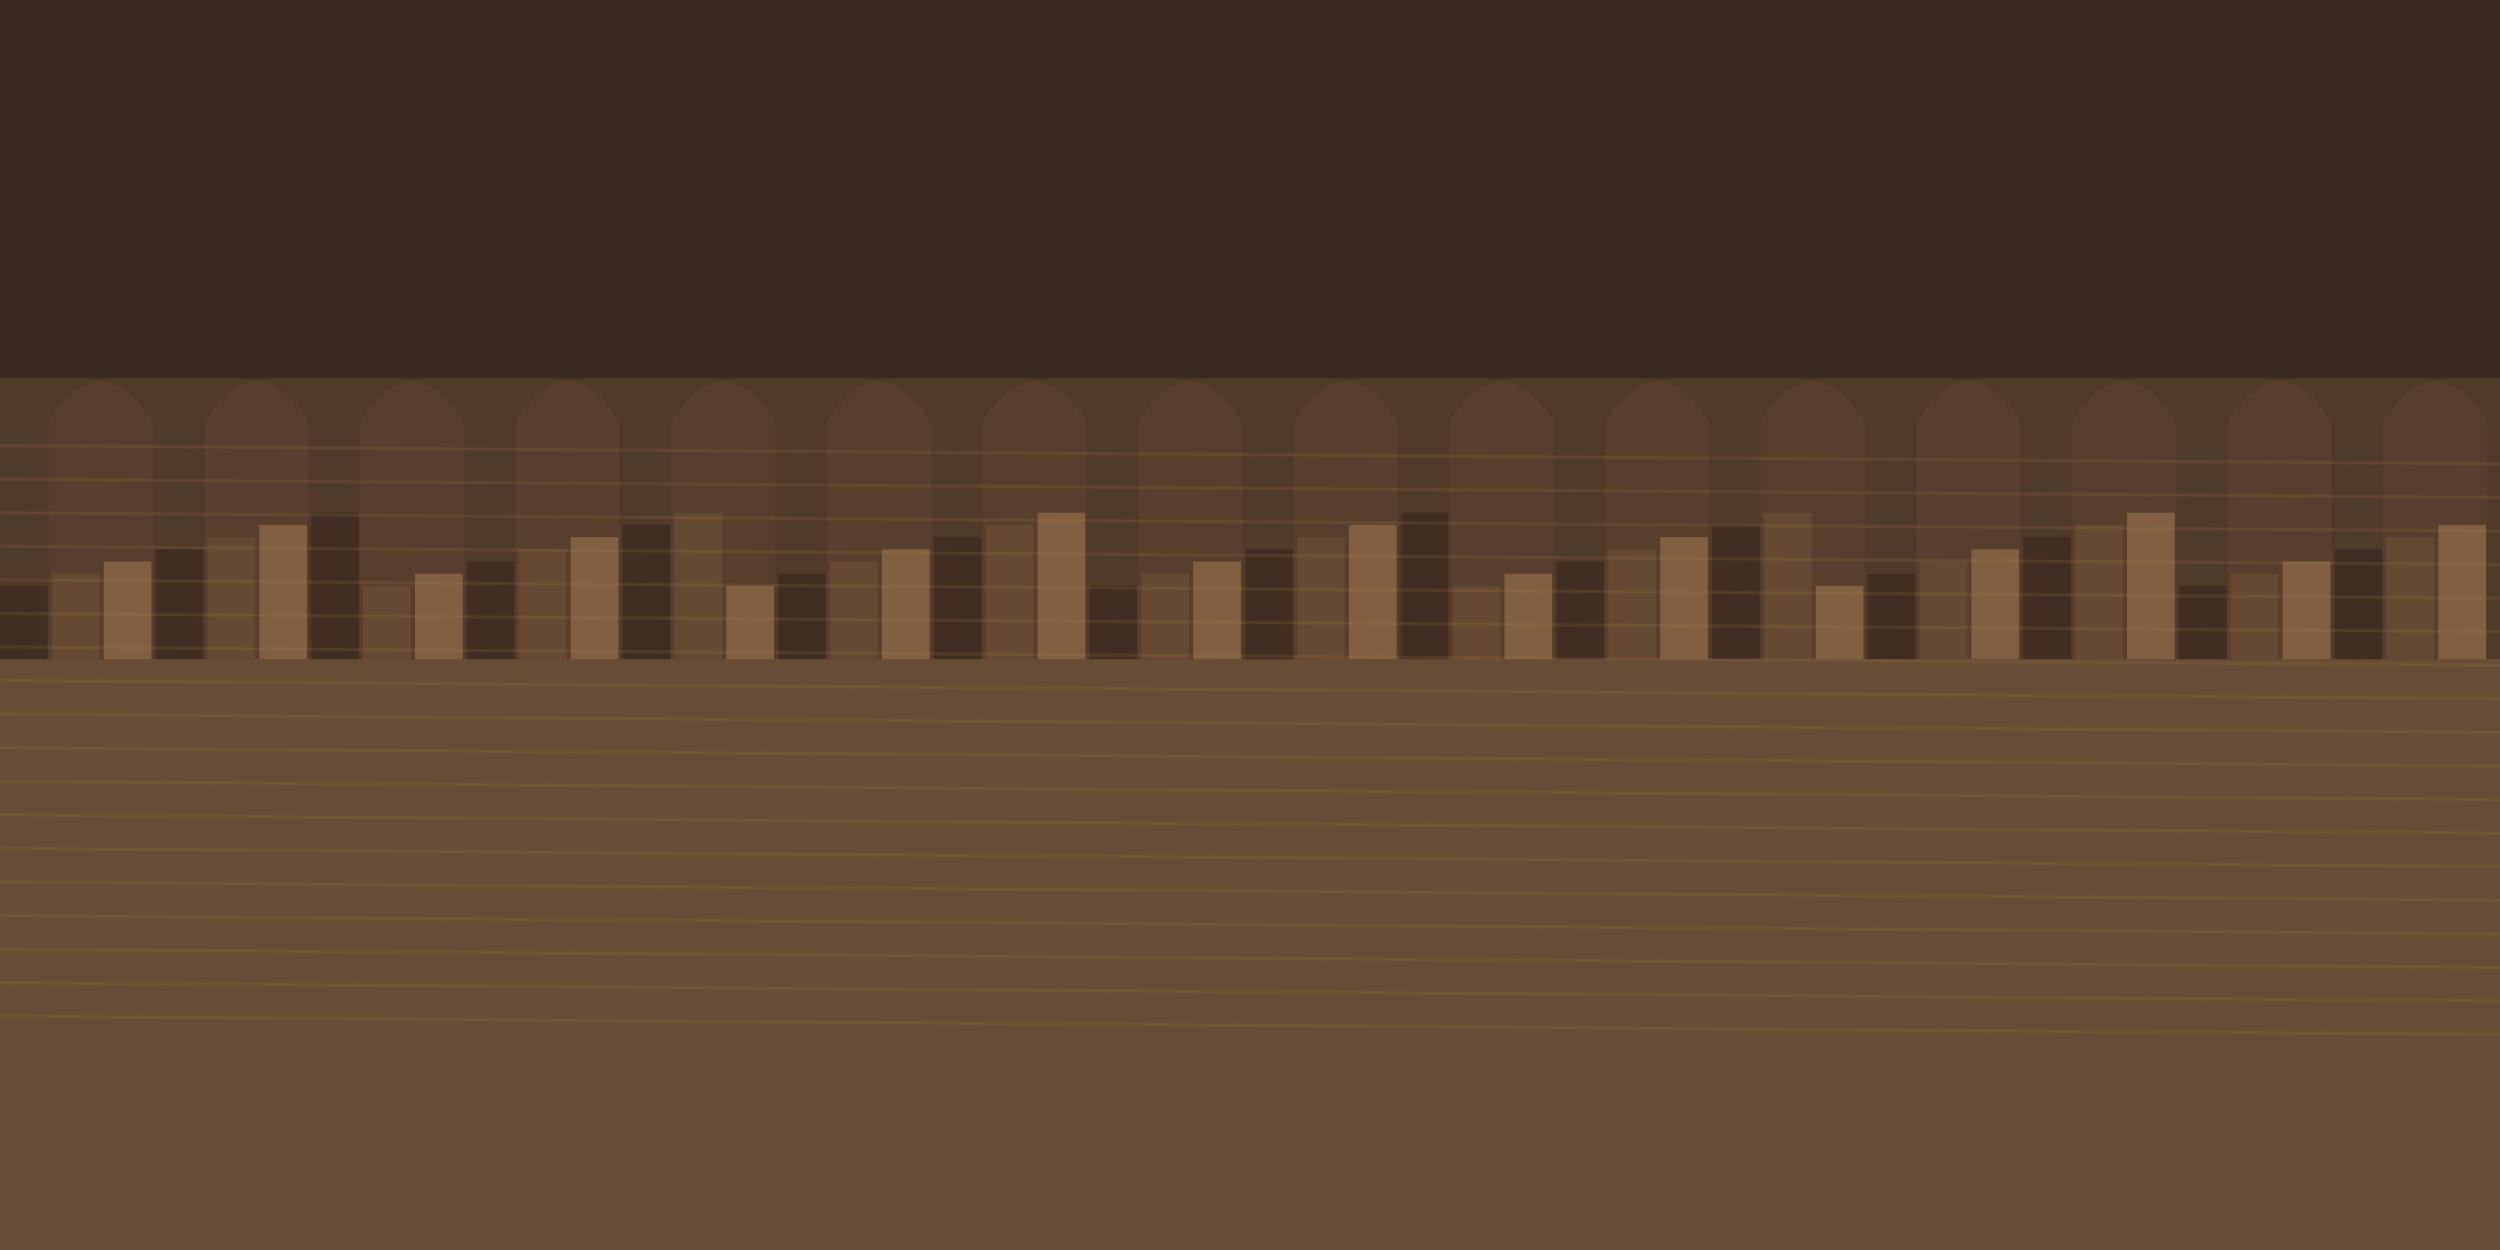
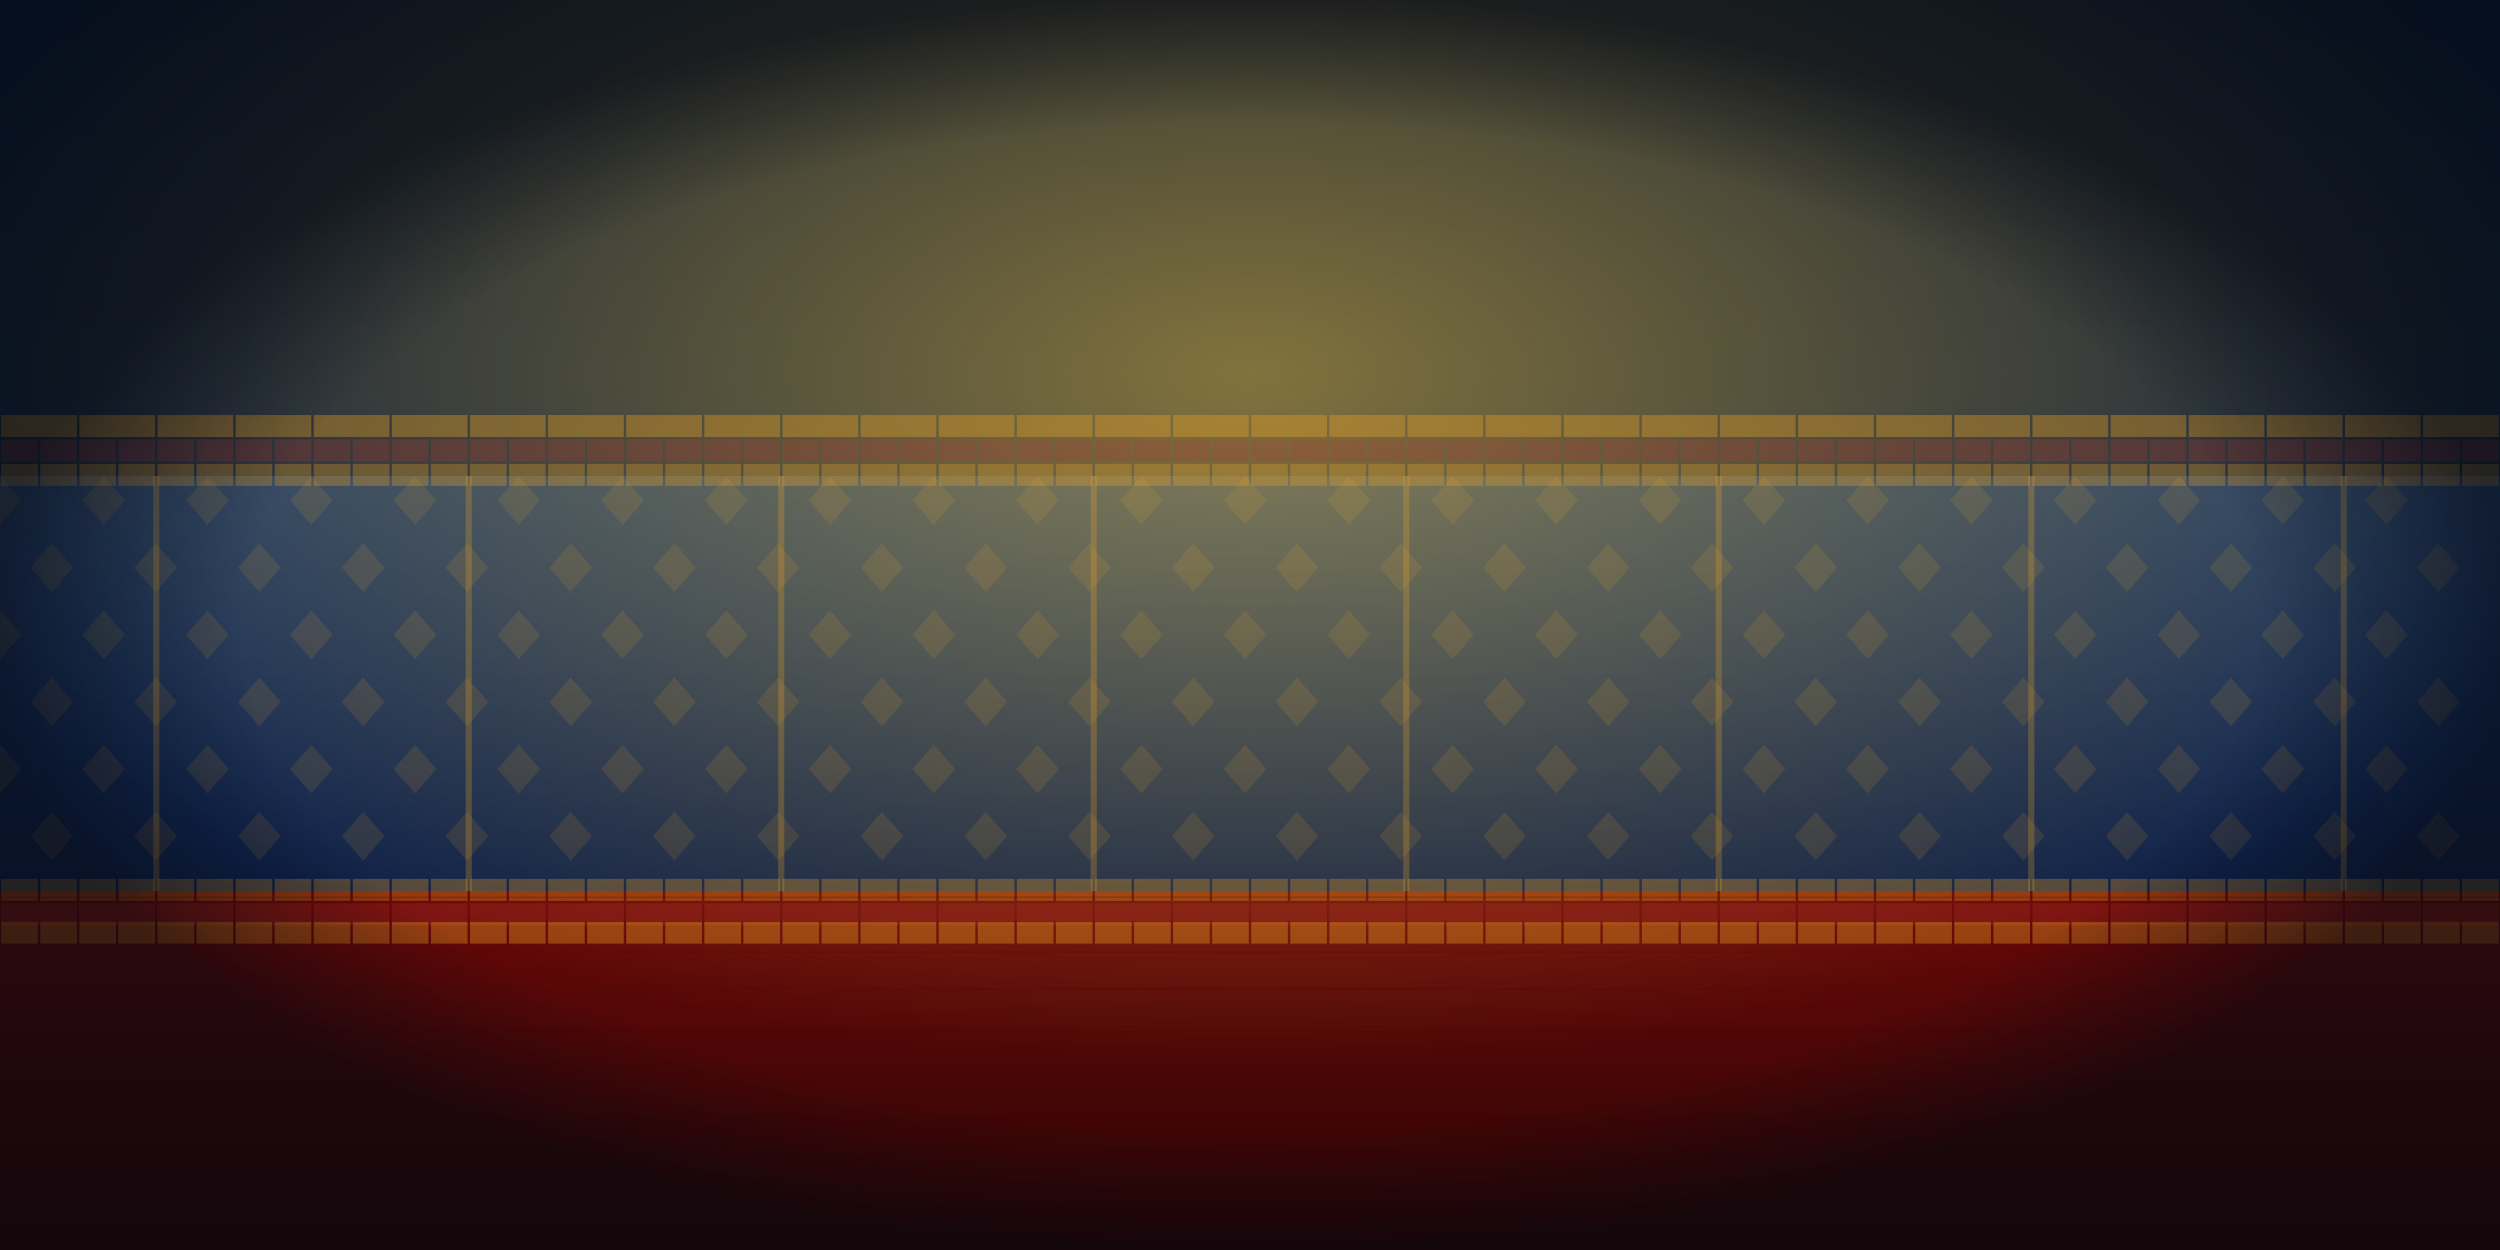
<svg xmlns="http://www.w3.org/2000/svg" viewBox="0 0 4096 2048">
-   <rect width="4096" height="2048" fill="#3b2a1f" />
-   <rect y="620" width="4096" height="1428" fill="#6a4d35" opacity="0.45" />
-   <rect y="1080" width="4096" height="968" fill="#9e7a4f" opacity="0.3" />
-   <rect x="0" y="960" width="78" height="120" fill="#3b2a1f" opacity="0.72" />
-   <rect x="85" y="940" width="78" height="140" fill="#6a4d35" opacity="0.72" />
-   <rect x="170" y="920" width="78" height="160" fill="#9e7a4f" opacity="0.72" />
-   <rect x="255" y="900" width="78" height="180" fill="#3b2a1f" opacity="0.72" />
-   <rect x="340" y="880" width="78" height="200" fill="#6a4d35" opacity="0.72" />
-   <rect x="425" y="860" width="78" height="220" fill="#9e7a4f" opacity="0.72" />
-   <rect x="510" y="840" width="78" height="240" fill="#3b2a1f" opacity="0.72" />
-   <rect x="595" y="960" width="78" height="120" fill="#6a4d35" opacity="0.72" />
-   <rect x="680" y="940" width="78" height="140" fill="#9e7a4f" opacity="0.72" />
-   <rect x="765" y="920" width="78" height="160" fill="#3b2a1f" opacity="0.72" />
-   <rect x="850" y="900" width="78" height="180" fill="#6a4d35" opacity="0.72" />
-   <rect x="935" y="880" width="78" height="200" fill="#9e7a4f" opacity="0.72" />
-   <rect x="1020" y="860" width="78" height="220" fill="#3b2a1f" opacity="0.72" />
-   <rect x="1105" y="840" width="78" height="240" fill="#6a4d35" opacity="0.72" />
-   <rect x="1190" y="960" width="78" height="120" fill="#9e7a4f" opacity="0.72" />
-   <rect x="1275" y="940" width="78" height="140" fill="#3b2a1f" opacity="0.72" />
-   <rect x="1360" y="920" width="78" height="160" fill="#6a4d35" opacity="0.72" />
-   <rect x="1445" y="900" width="78" height="180" fill="#9e7a4f" opacity="0.72" />
-   <rect x="1530" y="880" width="78" height="200" fill="#3b2a1f" opacity="0.72" />
-   <rect x="1615" y="860" width="78" height="220" fill="#6a4d35" opacity="0.72" />
-   <rect x="1700" y="840" width="78" height="240" fill="#9e7a4f" opacity="0.72" />
-   <rect x="1785" y="960" width="78" height="120" fill="#3b2a1f" opacity="0.72" />
-   <rect x="1870" y="940" width="78" height="140" fill="#6a4d35" opacity="0.72" />
-   <rect x="1955" y="920" width="78" height="160" fill="#9e7a4f" opacity="0.72" />
-   <rect x="2040" y="900" width="78" height="180" fill="#3b2a1f" opacity="0.72" />
-   <rect x="2125" y="880" width="78" height="200" fill="#6a4d35" opacity="0.72" />
-   <rect x="2210" y="860" width="78" height="220" fill="#9e7a4f" opacity="0.72" />
-   <rect x="2295" y="840" width="78" height="240" fill="#3b2a1f" opacity="0.72" />
-   <rect x="2380" y="960" width="78" height="120" fill="#6a4d35" opacity="0.72" />
-   <rect x="2465" y="940" width="78" height="140" fill="#9e7a4f" opacity="0.72" />
-   <rect x="2550" y="920" width="78" height="160" fill="#3b2a1f" opacity="0.72" />
-   <rect x="2635" y="900" width="78" height="180" fill="#6a4d35" opacity="0.72" />
-   <rect x="2720" y="880" width="78" height="200" fill="#9e7a4f" opacity="0.72" />
-   <rect x="2805" y="860" width="78" height="220" fill="#3b2a1f" opacity="0.72" />
-   <rect x="2890" y="840" width="78" height="240" fill="#6a4d35" opacity="0.72" />
-   <rect x="2975" y="960" width="78" height="120" fill="#9e7a4f" opacity="0.72" />
-   <rect x="3060" y="940" width="78" height="140" fill="#3b2a1f" opacity="0.72" />
-   <rect x="3145" y="920" width="78" height="160" fill="#6a4d35" opacity="0.72" />
-   <rect x="3230" y="900" width="78" height="180" fill="#9e7a4f" opacity="0.72" />
-   <rect x="3315" y="880" width="78" height="200" fill="#3b2a1f" opacity="0.72" />
-   <rect x="3400" y="860" width="78" height="220" fill="#6a4d35" opacity="0.72" />
-   <rect x="3485" y="840" width="78" height="240" fill="#9e7a4f" opacity="0.72" />
-   <rect x="3570" y="960" width="78" height="120" fill="#3b2a1f" opacity="0.72" />
-   <rect x="3655" y="940" width="78" height="140" fill="#6a4d35" opacity="0.72" />
-   <rect x="3740" y="920" width="78" height="160" fill="#9e7a4f" opacity="0.72" />
-   <rect x="3825" y="900" width="78" height="180" fill="#3b2a1f" opacity="0.72" />
-   <rect x="3910" y="880" width="78" height="200" fill="#6a4d35" opacity="0.72" />
-   <rect x="3995" y="860" width="78" height="220" fill="#9e7a4f" opacity="0.72" />
-   <path d="M80 690 q85 -130 170 0 v390 h-170z" fill="#6a4d35" opacity="0.28" />
-   <path d="M335 690 q85 -130 170 0 v390 h-170z" fill="#6a4d35" opacity="0.28" />
-   <path d="M590 690 q85 -130 170 0 v390 h-170z" fill="#6a4d35" opacity="0.28" />
-   <path d="M845 690 q85 -130 170 0 v390 h-170z" fill="#6a4d35" opacity="0.28" />
-   <path d="M1100 690 q85 -130 170 0 v390 h-170z" fill="#6a4d35" opacity="0.28" />
-   <path d="M1355 690 q85 -130 170 0 v390 h-170z" fill="#6a4d35" opacity="0.28" />
-   <path d="M1610 690 q85 -130 170 0 v390 h-170z" fill="#6a4d35" opacity="0.28" />
-   <path d="M1865 690 q85 -130 170 0 v390 h-170z" fill="#6a4d35" opacity="0.28" />
-   <path d="M2120 690 q85 -130 170 0 v390 h-170z" fill="#6a4d35" opacity="0.28" />
-   <path d="M2375 690 q85 -130 170 0 v390 h-170z" fill="#6a4d35" opacity="0.28" />
-   <path d="M2630 690 q85 -130 170 0 v390 h-170z" fill="#6a4d35" opacity="0.28" />
-   <path d="M2885 690 q85 -130 170 0 v390 h-170z" fill="#6a4d35" opacity="0.28" />
-   <path d="M3140 690 q85 -130 170 0 v390 h-170z" fill="#6a4d35" opacity="0.28" />
-   <path d="M3395 690 q85 -130 170 0 v390 h-170z" fill="#6a4d35" opacity="0.28" />
-   <path d="M3650 690 q85 -130 170 0 v390 h-170z" fill="#6a4d35" opacity="0.28" />
-   <path d="M3905 690 q85 -130 170 0 v390 h-170z" fill="#6a4d35" opacity="0.28" />
-   <g opacity="0.18" stroke="#9e7a4f" stroke-width="5">
-     <line x1="0" y1="730" x2="4096" y2="760" />
-     <line x1="0" y1="785" x2="4096" y2="815" />
-     <line x1="0" y1="840" x2="4096" y2="870" />
-     <line x1="0" y1="895" x2="4096" y2="925" />
-     <line x1="0" y1="950" x2="4096" y2="980" />
-     <line x1="0" y1="1005" x2="4096" y2="1035" />
-     <line x1="0" y1="1060" x2="4096" y2="1090" />
-     <line x1="0" y1="1115" x2="4096" y2="1145" />
-     <line x1="0" y1="1170" x2="4096" y2="1200" />
-     <line x1="0" y1="1225" x2="4096" y2="1255" />
-     <line x1="0" y1="1280" x2="4096" y2="1310" />
-     <line x1="0" y1="1335" x2="4096" y2="1365" />
-     <line x1="0" y1="1390" x2="4096" y2="1420" />
-     <line x1="0" y1="1445" x2="4096" y2="1475" />
-     <line x1="0" y1="1500" x2="4096" y2="1530" />
-     <line x1="0" y1="1555" x2="4096" y2="1585" />
-     <line x1="0" y1="1610" x2="4096" y2="1640" />
-     <line x1="0" y1="1665" x2="4096" y2="1695" />
+   <defs>
+     <linearGradient id="tc" x1="0" y1="0" x2="0" y2="1">
+       <stop offset="0%" stop-color="#0a1830" stop-opacity="1" />
+       <stop offset="60%" stop-color="#0c2044" stop-opacity="1" />
+       <stop offset="100%" stop-color="#163060" stop-opacity="1" />
+     </linearGradient>
+     <linearGradient id="tw" x1="0" y1="0" x2="0" y2="1">
+       <stop offset="0%" stop-color="#1a3868" stop-opacity="1" />
+       <stop offset="100%" stop-color="#0e2048" stop-opacity="1" />
+     </linearGradient>
+     <linearGradient id="tf" x1="0" y1="0" x2="0" y2="1">
+       <stop offset="0%" stop-color="#6a0808" stop-opacity="1" />
+       <stop offset="100%" stop-color="#2a0404" stop-opacity="1" />
+     </linearGradient>
+     <radialGradient id="tg" cx="50%" cy="30%" r="55%">
+       <stop offset="0%" stop-color="#f8c840" stop-opacity="0.5" />
+       <stop offset="100%" stop-color="#f8c840" stop-opacity="0" />
+     </radialGradient>
+     <radialGradient id="tv" cx="50%" cy="50%" r="50%">
+       <stop offset="0%" stop-color="transparent" stop-opacity="0" />
+       <stop offset="80%" stop-color="#040810" stop-opacity="0" />
+       <stop offset="100%" stop-color="#040810" stop-opacity="0.6" />
+     </radialGradient>
+   </defs>
+   <rect width="4096" height="2048" fill="url(#tc)" />
+   <rect y="780" width="4096" height="680" fill="url(#tw)" />
+   <rect y="1460" width="4096" height="588" fill="url(#tf)" />
+   <rect width="4096" height="2048" fill="url(#tg)" />
+   <g opacity="0.35" fill="#f5a623">
+     <rect x="2" y="680" width="124" height="36" />
+     <rect x="130" y="680" width="124" height="36" />
+     <rect x="258" y="680" width="124" height="36" />
+     <rect x="386" y="680" width="124" height="36" />
+     <rect x="514" y="680" width="124" height="36" />
+     <rect x="642" y="680" width="124" height="36" />
+     <rect x="770" y="680" width="124" height="36" />
+     <rect x="898" y="680" width="124" height="36" />
+     <rect x="1026" y="680" width="124" height="36" />
+     <rect x="1154" y="680" width="124" height="36" />
+     <rect x="1282" y="680" width="124" height="36" />
+     <rect x="1410" y="680" width="124" height="36" />
+     <rect x="1538" y="680" width="124" height="36" />
+     <rect x="1666" y="680" width="124" height="36" />
+     <rect x="1794" y="680" width="124" height="36" />
+     <rect x="1922" y="680" width="124" height="36" />
+     <rect x="2050" y="680" width="124" height="36" />
+     <rect x="2178" y="680" width="124" height="36" />
+     <rect x="2306" y="680" width="124" height="36" />
+     <rect x="2434" y="680" width="124" height="36" />
+     <rect x="2562" y="680" width="124" height="36" />
+     <rect x="2690" y="680" width="124" height="36" />
+     <rect x="2818" y="680" width="124" height="36" />
+     <rect x="2946" y="680" width="124" height="36" />
+     <rect x="3074" y="680" width="124" height="36" />
+     <rect x="3202" y="680" width="124" height="36" />
+     <rect x="3330" y="680" width="124" height="36" />
+     <rect x="3458" y="680" width="124" height="36" />
+     <rect x="3586" y="680" width="124" height="36" />
+     <rect x="3714" y="680" width="124" height="36" />
+     <rect x="3842" y="680" width="124" height="36" />
+     <rect x="3970" y="680" width="124" height="36" />
  </g>
+   <g opacity="0.25" fill="#c0392b">
+     <rect x="2" y="720" width="60" height="36" />
+     <rect x="66" y="720" width="60" height="36" />
+     <rect x="130" y="720" width="60" height="36" />
+     <rect x="194" y="720" width="60" height="36" />
+     <rect x="258" y="720" width="60" height="36" />
+     <rect x="322" y="720" width="60" height="36" />
+     <rect x="386" y="720" width="60" height="36" />
+     <rect x="450" y="720" width="60" height="36" />
+     <rect x="514" y="720" width="60" height="36" />
+     <rect x="578" y="720" width="60" height="36" />
+     <rect x="642" y="720" width="60" height="36" />
+     <rect x="706" y="720" width="60" height="36" />
+     <rect x="770" y="720" width="60" height="36" />
+     <rect x="834" y="720" width="60" height="36" />
+     <rect x="898" y="720" width="60" height="36" />
+     <rect x="962" y="720" width="60" height="36" />
+     <rect x="1026" y="720" width="60" height="36" />
+     <rect x="1090" y="720" width="60" height="36" />
+     <rect x="1154" y="720" width="60" height="36" />
+     <rect x="1218" y="720" width="60" height="36" />
+     <rect x="1282" y="720" width="60" height="36" />
+     <rect x="1346" y="720" width="60" height="36" />
+     <rect x="1410" y="720" width="60" height="36" />
+     <rect x="1474" y="720" width="60" height="36" />
+     <rect x="1538" y="720" width="60" height="36" />
+     <rect x="1602" y="720" width="60" height="36" />
+     <rect x="1666" y="720" width="60" height="36" />
+     <rect x="1730" y="720" width="60" height="36" />
+     <rect x="1794" y="720" width="60" height="36" />
+     <rect x="1858" y="720" width="60" height="36" />
+     <rect x="1922" y="720" width="60" height="36" />
+     <rect x="1986" y="720" width="60" height="36" />
+     <rect x="2050" y="720" width="60" height="36" />
+     <rect x="2114" y="720" width="60" height="36" />
+     <rect x="2178" y="720" width="60" height="36" />
+     <rect x="2242" y="720" width="60" height="36" />
+     <rect x="2306" y="720" width="60" height="36" />
+     <rect x="2370" y="720" width="60" height="36" />
+     <rect x="2434" y="720" width="60" height="36" />
+     <rect x="2498" y="720" width="60" height="36" />
+     <rect x="2562" y="720" width="60" height="36" />
+     <rect x="2626" y="720" width="60" height="36" />
+     <rect x="2690" y="720" width="60" height="36" />
+     <rect x="2754" y="720" width="60" height="36" />
+     <rect x="2818" y="720" width="60" height="36" />
+     <rect x="2882" y="720" width="60" height="36" />
+     <rect x="2946" y="720" width="60" height="36" />
+     <rect x="3010" y="720" width="60" height="36" />
+     <rect x="3074" y="720" width="60" height="36" />
+     <rect x="3138" y="720" width="60" height="36" />
+     <rect x="3202" y="720" width="60" height="36" />
+     <rect x="3266" y="720" width="60" height="36" />
+     <rect x="3330" y="720" width="60" height="36" />
+     <rect x="3394" y="720" width="60" height="36" />
+     <rect x="3458" y="720" width="60" height="36" />
+     <rect x="3522" y="720" width="60" height="36" />
+     <rect x="3586" y="720" width="60" height="36" />
+     <rect x="3650" y="720" width="60" height="36" />
+     <rect x="3714" y="720" width="60" height="36" />
+     <rect x="3778" y="720" width="60" height="36" />
+     <rect x="3842" y="720" width="60" height="36" />
+     <rect x="3906" y="720" width="60" height="36" />
+     <rect x="3970" y="720" width="60" height="36" />
+     <rect x="4034" y="720" width="60" height="36" />
+   </g>
+   <g opacity="0.3" fill="#f5a623">
+     <rect x="2" y="760" width="60" height="36" />
+     <rect x="66" y="760" width="60" height="36" />
+     <rect x="130" y="760" width="60" height="36" />
+     <rect x="194" y="760" width="60" height="36" />
+     <rect x="258" y="760" width="60" height="36" />
+     <rect x="322" y="760" width="60" height="36" />
+     <rect x="386" y="760" width="60" height="36" />
+     <rect x="450" y="760" width="60" height="36" />
+     <rect x="514" y="760" width="60" height="36" />
+     <rect x="578" y="760" width="60" height="36" />
+     <rect x="642" y="760" width="60" height="36" />
+     <rect x="706" y="760" width="60" height="36" />
+     <rect x="770" y="760" width="60" height="36" />
+     <rect x="834" y="760" width="60" height="36" />
+     <rect x="898" y="760" width="60" height="36" />
+     <rect x="962" y="760" width="60" height="36" />
+     <rect x="1026" y="760" width="60" height="36" />
+     <rect x="1090" y="760" width="60" height="36" />
+     <rect x="1154" y="760" width="60" height="36" />
+     <rect x="1218" y="760" width="60" height="36" />
+     <rect x="1282" y="760" width="60" height="36" />
+     <rect x="1346" y="760" width="60" height="36" />
+     <rect x="1410" y="760" width="60" height="36" />
+     <rect x="1474" y="760" width="60" height="36" />
+     <rect x="1538" y="760" width="60" height="36" />
+     <rect x="1602" y="760" width="60" height="36" />
+     <rect x="1666" y="760" width="60" height="36" />
+     <rect x="1730" y="760" width="60" height="36" />
+     <rect x="1794" y="760" width="60" height="36" />
+     <rect x="1858" y="760" width="60" height="36" />
+     <rect x="1922" y="760" width="60" height="36" />
+     <rect x="1986" y="760" width="60" height="36" />
+     <rect x="2050" y="760" width="60" height="36" />
+     <rect x="2114" y="760" width="60" height="36" />
+     <rect x="2178" y="760" width="60" height="36" />
+     <rect x="2242" y="760" width="60" height="36" />
+     <rect x="2306" y="760" width="60" height="36" />
+     <rect x="2370" y="760" width="60" height="36" />
+     <rect x="2434" y="760" width="60" height="36" />
+     <rect x="2498" y="760" width="60" height="36" />
+     <rect x="2562" y="760" width="60" height="36" />
+     <rect x="2626" y="760" width="60" height="36" />
+     <rect x="2690" y="760" width="60" height="36" />
+     <rect x="2754" y="760" width="60" height="36" />
+     <rect x="2818" y="760" width="60" height="36" />
+     <rect x="2882" y="760" width="60" height="36" />
+     <rect x="2946" y="760" width="60" height="36" />
+     <rect x="3010" y="760" width="60" height="36" />
+     <rect x="3074" y="760" width="60" height="36" />
+     <rect x="3138" y="760" width="60" height="36" />
+     <rect x="3202" y="760" width="60" height="36" />
+     <rect x="3266" y="760" width="60" height="36" />
+     <rect x="3330" y="760" width="60" height="36" />
+     <rect x="3394" y="760" width="60" height="36" />
+     <rect x="3458" y="760" width="60" height="36" />
+     <rect x="3522" y="760" width="60" height="36" />
+     <rect x="3586" y="760" width="60" height="36" />
+     <rect x="3650" y="760" width="60" height="36" />
+     <rect x="3714" y="760" width="60" height="36" />
+     <rect x="3778" y="760" width="60" height="36" />
+     <rect x="3842" y="760" width="60" height="36" />
+     <rect x="3906" y="760" width="60" height="36" />
+     <rect x="3970" y="760" width="60" height="36" />
+     <rect x="4034" y="760" width="60" height="36" />
+   </g>
+   <g opacity="0.3" fill="#f5a623">
+     <rect x="2" y="1440" width="60" height="36" />
+     <rect x="66" y="1440" width="60" height="36" />
+     <rect x="130" y="1440" width="60" height="36" />
+     <rect x="194" y="1440" width="60" height="36" />
+     <rect x="258" y="1440" width="60" height="36" />
+     <rect x="322" y="1440" width="60" height="36" />
+     <rect x="386" y="1440" width="60" height="36" />
+     <rect x="450" y="1440" width="60" height="36" />
+     <rect x="514" y="1440" width="60" height="36" />
+     <rect x="578" y="1440" width="60" height="36" />
+     <rect x="642" y="1440" width="60" height="36" />
+     <rect x="706" y="1440" width="60" height="36" />
+     <rect x="770" y="1440" width="60" height="36" />
+     <rect x="834" y="1440" width="60" height="36" />
+     <rect x="898" y="1440" width="60" height="36" />
+     <rect x="962" y="1440" width="60" height="36" />
+     <rect x="1026" y="1440" width="60" height="36" />
+     <rect x="1090" y="1440" width="60" height="36" />
+     <rect x="1154" y="1440" width="60" height="36" />
+     <rect x="1218" y="1440" width="60" height="36" />
+     <rect x="1282" y="1440" width="60" height="36" />
+     <rect x="1346" y="1440" width="60" height="36" />
+     <rect x="1410" y="1440" width="60" height="36" />
+     <rect x="1474" y="1440" width="60" height="36" />
+     <rect x="1538" y="1440" width="60" height="36" />
+     <rect x="1602" y="1440" width="60" height="36" />
+     <rect x="1666" y="1440" width="60" height="36" />
+     <rect x="1730" y="1440" width="60" height="36" />
+     <rect x="1794" y="1440" width="60" height="36" />
+     <rect x="1858" y="1440" width="60" height="36" />
+     <rect x="1922" y="1440" width="60" height="36" />
+     <rect x="1986" y="1440" width="60" height="36" />
+     <rect x="2050" y="1440" width="60" height="36" />
+     <rect x="2114" y="1440" width="60" height="36" />
+     <rect x="2178" y="1440" width="60" height="36" />
+     <rect x="2242" y="1440" width="60" height="36" />
+     <rect x="2306" y="1440" width="60" height="36" />
+     <rect x="2370" y="1440" width="60" height="36" />
+     <rect x="2434" y="1440" width="60" height="36" />
+     <rect x="2498" y="1440" width="60" height="36" />
+     <rect x="2562" y="1440" width="60" height="36" />
+     <rect x="2626" y="1440" width="60" height="36" />
+     <rect x="2690" y="1440" width="60" height="36" />
+     <rect x="2754" y="1440" width="60" height="36" />
+     <rect x="2818" y="1440" width="60" height="36" />
+     <rect x="2882" y="1440" width="60" height="36" />
+     <rect x="2946" y="1440" width="60" height="36" />
+     <rect x="3010" y="1440" width="60" height="36" />
+     <rect x="3074" y="1440" width="60" height="36" />
+     <rect x="3138" y="1440" width="60" height="36" />
+     <rect x="3202" y="1440" width="60" height="36" />
+     <rect x="3266" y="1440" width="60" height="36" />
+     <rect x="3330" y="1440" width="60" height="36" />
+     <rect x="3394" y="1440" width="60" height="36" />
+     <rect x="3458" y="1440" width="60" height="36" />
+     <rect x="3522" y="1440" width="60" height="36" />
+     <rect x="3586" y="1440" width="60" height="36" />
+     <rect x="3650" y="1440" width="60" height="36" />
+     <rect x="3714" y="1440" width="60" height="36" />
+     <rect x="3778" y="1440" width="60" height="36" />
+     <rect x="3842" y="1440" width="60" height="36" />
+     <rect x="3906" y="1440" width="60" height="36" />
+     <rect x="3970" y="1440" width="60" height="36" />
+     <rect x="4034" y="1440" width="60" height="36" />
+   </g>
+   <g opacity="0.25" fill="#c0392b">
+     <rect x="2" y="1480" width="124" height="36" />
+     <rect x="130" y="1480" width="124" height="36" />
+     <rect x="258" y="1480" width="124" height="36" />
+     <rect x="386" y="1480" width="124" height="36" />
+     <rect x="514" y="1480" width="124" height="36" />
+     <rect x="642" y="1480" width="124" height="36" />
+     <rect x="770" y="1480" width="124" height="36" />
+     <rect x="898" y="1480" width="124" height="36" />
+     <rect x="1026" y="1480" width="124" height="36" />
+     <rect x="1154" y="1480" width="124" height="36" />
+     <rect x="1282" y="1480" width="124" height="36" />
+     <rect x="1410" y="1480" width="124" height="36" />
+     <rect x="1538" y="1480" width="124" height="36" />
+     <rect x="1666" y="1480" width="124" height="36" />
+     <rect x="1794" y="1480" width="124" height="36" />
+     <rect x="1922" y="1480" width="124" height="36" />
+     <rect x="2050" y="1480" width="124" height="36" />
+     <rect x="2178" y="1480" width="124" height="36" />
+     <rect x="2306" y="1480" width="124" height="36" />
+     <rect x="2434" y="1480" width="124" height="36" />
+     <rect x="2562" y="1480" width="124" height="36" />
+     <rect x="2690" y="1480" width="124" height="36" />
+     <rect x="2818" y="1480" width="124" height="36" />
+     <rect x="2946" y="1480" width="124" height="36" />
+     <rect x="3074" y="1480" width="124" height="36" />
+     <rect x="3202" y="1480" width="124" height="36" />
+     <rect x="3330" y="1480" width="124" height="36" />
+     <rect x="3458" y="1480" width="124" height="36" />
+     <rect x="3586" y="1480" width="124" height="36" />
+     <rect x="3714" y="1480" width="124" height="36" />
+     <rect x="3842" y="1480" width="124" height="36" />
+     <rect x="3970" y="1480" width="124" height="36" />
+   </g>
+   <g opacity="0.35" fill="#f5a623">
+     <rect x="2" y="1510" width="60" height="36" />
+     <rect x="66" y="1510" width="60" height="36" />
+     <rect x="130" y="1510" width="60" height="36" />
+     <rect x="194" y="1510" width="60" height="36" />
+     <rect x="258" y="1510" width="60" height="36" />
+     <rect x="322" y="1510" width="60" height="36" />
+     <rect x="386" y="1510" width="60" height="36" />
+     <rect x="450" y="1510" width="60" height="36" />
+     <rect x="514" y="1510" width="60" height="36" />
+     <rect x="578" y="1510" width="60" height="36" />
+     <rect x="642" y="1510" width="60" height="36" />
+     <rect x="706" y="1510" width="60" height="36" />
+     <rect x="770" y="1510" width="60" height="36" />
+     <rect x="834" y="1510" width="60" height="36" />
+     <rect x="898" y="1510" width="60" height="36" />
+     <rect x="962" y="1510" width="60" height="36" />
+     <rect x="1026" y="1510" width="60" height="36" />
+     <rect x="1090" y="1510" width="60" height="36" />
+     <rect x="1154" y="1510" width="60" height="36" />
+     <rect x="1218" y="1510" width="60" height="36" />
+     <rect x="1282" y="1510" width="60" height="36" />
+     <rect x="1346" y="1510" width="60" height="36" />
+     <rect x="1410" y="1510" width="60" height="36" />
+     <rect x="1474" y="1510" width="60" height="36" />
+     <rect x="1538" y="1510" width="60" height="36" />
+     <rect x="1602" y="1510" width="60" height="36" />
+     <rect x="1666" y="1510" width="60" height="36" />
+     <rect x="1730" y="1510" width="60" height="36" />
+     <rect x="1794" y="1510" width="60" height="36" />
+     <rect x="1858" y="1510" width="60" height="36" />
+     <rect x="1922" y="1510" width="60" height="36" />
+     <rect x="1986" y="1510" width="60" height="36" />
+     <rect x="2050" y="1510" width="60" height="36" />
+     <rect x="2114" y="1510" width="60" height="36" />
+     <rect x="2178" y="1510" width="60" height="36" />
+     <rect x="2242" y="1510" width="60" height="36" />
+     <rect x="2306" y="1510" width="60" height="36" />
+     <rect x="2370" y="1510" width="60" height="36" />
+     <rect x="2434" y="1510" width="60" height="36" />
+     <rect x="2498" y="1510" width="60" height="36" />
+     <rect x="2562" y="1510" width="60" height="36" />
+     <rect x="2626" y="1510" width="60" height="36" />
+     <rect x="2690" y="1510" width="60" height="36" />
+     <rect x="2754" y="1510" width="60" height="36" />
+     <rect x="2818" y="1510" width="60" height="36" />
+     <rect x="2882" y="1510" width="60" height="36" />
+     <rect x="2946" y="1510" width="60" height="36" />
+     <rect x="3010" y="1510" width="60" height="36" />
+     <rect x="3074" y="1510" width="60" height="36" />
+     <rect x="3138" y="1510" width="60" height="36" />
+     <rect x="3202" y="1510" width="60" height="36" />
+     <rect x="3266" y="1510" width="60" height="36" />
+     <rect x="3330" y="1510" width="60" height="36" />
+     <rect x="3394" y="1510" width="60" height="36" />
+     <rect x="3458" y="1510" width="60" height="36" />
+     <rect x="3522" y="1510" width="60" height="36" />
+     <rect x="3586" y="1510" width="60" height="36" />
+     <rect x="3650" y="1510" width="60" height="36" />
+     <rect x="3714" y="1510" width="60" height="36" />
+     <rect x="3778" y="1510" width="60" height="36" />
+     <rect x="3842" y="1510" width="60" height="36" />
+     <rect x="3906" y="1510" width="60" height="36" />
+     <rect x="3970" y="1510" width="60" height="36" />
+     <rect x="4034" y="1510" width="60" height="36" />
+   </g>
+   <polygon points="0,780 35,820 0,860 -35,820" fill="#f5a623" opacity="0.12" />
+   <polygon points="170,780 205,820 170,860 135,820" fill="#f5a623" opacity="0.12" />
+   <polygon points="340,780 375,820 340,860 305,820" fill="#f5a623" opacity="0.12" />
+   <polygon points="510,780 545,820 510,860 475,820" fill="#f5a623" opacity="0.12" />
+   <polygon points="680,780 715,820 680,860 645,820" fill="#f5a623" opacity="0.12" />
+   <polygon points="850,780 885,820 850,860 815,820" fill="#f5a623" opacity="0.12" />
+   <polygon points="1020,780 1055,820 1020,860 985,820" fill="#f5a623" opacity="0.12" />
+   <polygon points="1190,780 1225,820 1190,860 1155,820" fill="#f5a623" opacity="0.12" />
+   <polygon points="1360,780 1395,820 1360,860 1325,820" fill="#f5a623" opacity="0.12" />
+   <polygon points="1530,780 1565,820 1530,860 1495,820" fill="#f5a623" opacity="0.12" />
+   <polygon points="1700,780 1735,820 1700,860 1665,820" fill="#f5a623" opacity="0.12" />
+   <polygon points="1870,780 1905,820 1870,860 1835,820" fill="#f5a623" opacity="0.12" />
+   <polygon points="2040,780 2075,820 2040,860 2005,820" fill="#f5a623" opacity="0.12" />
+   <polygon points="2210,780 2245,820 2210,860 2175,820" fill="#f5a623" opacity="0.12" />
+   <polygon points="2380,780 2415,820 2380,860 2345,820" fill="#f5a623" opacity="0.12" />
+   <polygon points="2550,780 2585,820 2550,860 2515,820" fill="#f5a623" opacity="0.12" />
+   <polygon points="2720,780 2755,820 2720,860 2685,820" fill="#f5a623" opacity="0.12" />
+   <polygon points="2890,780 2925,820 2890,860 2855,820" fill="#f5a623" opacity="0.12" />
+   <polygon points="3060,780 3095,820 3060,860 3025,820" fill="#f5a623" opacity="0.12" />
+   <polygon points="3230,780 3265,820 3230,860 3195,820" fill="#f5a623" opacity="0.12" />
+   <polygon points="3400,780 3435,820 3400,860 3365,820" fill="#f5a623" opacity="0.12" />
+   <polygon points="3570,780 3605,820 3570,860 3535,820" fill="#f5a623" opacity="0.12" />
+   <polygon points="3740,780 3775,820 3740,860 3705,820" fill="#f5a623" opacity="0.12" />
+   <polygon points="3910,780 3945,820 3910,860 3875,820" fill="#f5a623" opacity="0.12" />
+   <polygon points="85,890 120,930 85,970 50,930" fill="#f5a623" opacity="0.12" />
+   <polygon points="255,890 290,930 255,970 220,930" fill="#f5a623" opacity="0.12" />
+   <polygon points="425,890 460,930 425,970 390,930" fill="#f5a623" opacity="0.12" />
+   <polygon points="595,890 630,930 595,970 560,930" fill="#f5a623" opacity="0.12" />
+   <polygon points="765,890 800,930 765,970 730,930" fill="#f5a623" opacity="0.12" />
+   <polygon points="935,890 970,930 935,970 900,930" fill="#f5a623" opacity="0.12" />
+   <polygon points="1105,890 1140,930 1105,970 1070,930" fill="#f5a623" opacity="0.12" />
+   <polygon points="1275,890 1310,930 1275,970 1240,930" fill="#f5a623" opacity="0.12" />
+   <polygon points="1445,890 1480,930 1445,970 1410,930" fill="#f5a623" opacity="0.12" />
+   <polygon points="1615,890 1650,930 1615,970 1580,930" fill="#f5a623" opacity="0.12" />
+   <polygon points="1785,890 1820,930 1785,970 1750,930" fill="#f5a623" opacity="0.12" />
+   <polygon points="1955,890 1990,930 1955,970 1920,930" fill="#f5a623" opacity="0.12" />
+   <polygon points="2125,890 2160,930 2125,970 2090,930" fill="#f5a623" opacity="0.12" />
+   <polygon points="2295,890 2330,930 2295,970 2260,930" fill="#f5a623" opacity="0.12" />
+   <polygon points="2465,890 2500,930 2465,970 2430,930" fill="#f5a623" opacity="0.12" />
+   <polygon points="2635,890 2670,930 2635,970 2600,930" fill="#f5a623" opacity="0.12" />
+   <polygon points="2805,890 2840,930 2805,970 2770,930" fill="#f5a623" opacity="0.12" />
+   <polygon points="2975,890 3010,930 2975,970 2940,930" fill="#f5a623" opacity="0.12" />
+   <polygon points="3145,890 3180,930 3145,970 3110,930" fill="#f5a623" opacity="0.12" />
+   <polygon points="3315,890 3350,930 3315,970 3280,930" fill="#f5a623" opacity="0.12" />
+   <polygon points="3485,890 3520,930 3485,970 3450,930" fill="#f5a623" opacity="0.12" />
+   <polygon points="3655,890 3690,930 3655,970 3620,930" fill="#f5a623" opacity="0.12" />
+   <polygon points="3825,890 3860,930 3825,970 3790,930" fill="#f5a623" opacity="0.12" />
+   <polygon points="3995,890 4030,930 3995,970 3960,930" fill="#f5a623" opacity="0.12" />
+   <polygon points="0,1000 35,1040 0,1080 -35,1040" fill="#f5a623" opacity="0.12" />
+   <polygon points="170,1000 205,1040 170,1080 135,1040" fill="#f5a623" opacity="0.12" />
+   <polygon points="340,1000 375,1040 340,1080 305,1040" fill="#f5a623" opacity="0.12" />
+   <polygon points="510,1000 545,1040 510,1080 475,1040" fill="#f5a623" opacity="0.12" />
+   <polygon points="680,1000 715,1040 680,1080 645,1040" fill="#f5a623" opacity="0.12" />
+   <polygon points="850,1000 885,1040 850,1080 815,1040" fill="#f5a623" opacity="0.12" />
+   <polygon points="1020,1000 1055,1040 1020,1080 985,1040" fill="#f5a623" opacity="0.12" />
+   <polygon points="1190,1000 1225,1040 1190,1080 1155,1040" fill="#f5a623" opacity="0.12" />
+   <polygon points="1360,1000 1395,1040 1360,1080 1325,1040" fill="#f5a623" opacity="0.12" />
+   <polygon points="1530,1000 1565,1040 1530,1080 1495,1040" fill="#f5a623" opacity="0.12" />
+   <polygon points="1700,1000 1735,1040 1700,1080 1665,1040" fill="#f5a623" opacity="0.12" />
+   <polygon points="1870,1000 1905,1040 1870,1080 1835,1040" fill="#f5a623" opacity="0.12" />
+   <polygon points="2040,1000 2075,1040 2040,1080 2005,1040" fill="#f5a623" opacity="0.12" />
+   <polygon points="2210,1000 2245,1040 2210,1080 2175,1040" fill="#f5a623" opacity="0.12" />
+   <polygon points="2380,1000 2415,1040 2380,1080 2345,1040" fill="#f5a623" opacity="0.12" />
+   <polygon points="2550,1000 2585,1040 2550,1080 2515,1040" fill="#f5a623" opacity="0.12" />
+   <polygon points="2720,1000 2755,1040 2720,1080 2685,1040" fill="#f5a623" opacity="0.12" />
+   <polygon points="2890,1000 2925,1040 2890,1080 2855,1040" fill="#f5a623" opacity="0.12" />
+   <polygon points="3060,1000 3095,1040 3060,1080 3025,1040" fill="#f5a623" opacity="0.12" />
+   <polygon points="3230,1000 3265,1040 3230,1080 3195,1040" fill="#f5a623" opacity="0.12" />
+   <polygon points="3400,1000 3435,1040 3400,1080 3365,1040" fill="#f5a623" opacity="0.12" />
+   <polygon points="3570,1000 3605,1040 3570,1080 3535,1040" fill="#f5a623" opacity="0.12" />
+   <polygon points="3740,1000 3775,1040 3740,1080 3705,1040" fill="#f5a623" opacity="0.12" />
+   <polygon points="3910,1000 3945,1040 3910,1080 3875,1040" fill="#f5a623" opacity="0.12" />
+   <polygon points="85,1110 120,1150 85,1190 50,1150" fill="#f5a623" opacity="0.12" />
+   <polygon points="255,1110 290,1150 255,1190 220,1150" fill="#f5a623" opacity="0.12" />
+   <polygon points="425,1110 460,1150 425,1190 390,1150" fill="#f5a623" opacity="0.12" />
+   <polygon points="595,1110 630,1150 595,1190 560,1150" fill="#f5a623" opacity="0.12" />
+   <polygon points="765,1110 800,1150 765,1190 730,1150" fill="#f5a623" opacity="0.12" />
+   <polygon points="935,1110 970,1150 935,1190 900,1150" fill="#f5a623" opacity="0.12" />
+   <polygon points="1105,1110 1140,1150 1105,1190 1070,1150" fill="#f5a623" opacity="0.12" />
+   <polygon points="1275,1110 1310,1150 1275,1190 1240,1150" fill="#f5a623" opacity="0.12" />
+   <polygon points="1445,1110 1480,1150 1445,1190 1410,1150" fill="#f5a623" opacity="0.12" />
+   <polygon points="1615,1110 1650,1150 1615,1190 1580,1150" fill="#f5a623" opacity="0.12" />
+   <polygon points="1785,1110 1820,1150 1785,1190 1750,1150" fill="#f5a623" opacity="0.12" />
+   <polygon points="1955,1110 1990,1150 1955,1190 1920,1150" fill="#f5a623" opacity="0.12" />
+   <polygon points="2125,1110 2160,1150 2125,1190 2090,1150" fill="#f5a623" opacity="0.12" />
+   <polygon points="2295,1110 2330,1150 2295,1190 2260,1150" fill="#f5a623" opacity="0.12" />
+   <polygon points="2465,1110 2500,1150 2465,1190 2430,1150" fill="#f5a623" opacity="0.12" />
+   <polygon points="2635,1110 2670,1150 2635,1190 2600,1150" fill="#f5a623" opacity="0.12" />
+   <polygon points="2805,1110 2840,1150 2805,1190 2770,1150" fill="#f5a623" opacity="0.12" />
+   <polygon points="2975,1110 3010,1150 2975,1190 2940,1150" fill="#f5a623" opacity="0.12" />
+   <polygon points="3145,1110 3180,1150 3145,1190 3110,1150" fill="#f5a623" opacity="0.12" />
+   <polygon points="3315,1110 3350,1150 3315,1190 3280,1150" fill="#f5a623" opacity="0.12" />
+   <polygon points="3485,1110 3520,1150 3485,1190 3450,1150" fill="#f5a623" opacity="0.12" />
+   <polygon points="3655,1110 3690,1150 3655,1190 3620,1150" fill="#f5a623" opacity="0.12" />
+   <polygon points="3825,1110 3860,1150 3825,1190 3790,1150" fill="#f5a623" opacity="0.12" />
+   <polygon points="3995,1110 4030,1150 3995,1190 3960,1150" fill="#f5a623" opacity="0.12" />
+   <polygon points="0,1220 35,1260 0,1300 -35,1260" fill="#f5a623" opacity="0.12" />
+   <polygon points="170,1220 205,1260 170,1300 135,1260" fill="#f5a623" opacity="0.12" />
+   <polygon points="340,1220 375,1260 340,1300 305,1260" fill="#f5a623" opacity="0.12" />
+   <polygon points="510,1220 545,1260 510,1300 475,1260" fill="#f5a623" opacity="0.12" />
+   <polygon points="680,1220 715,1260 680,1300 645,1260" fill="#f5a623" opacity="0.12" />
+   <polygon points="850,1220 885,1260 850,1300 815,1260" fill="#f5a623" opacity="0.12" />
+   <polygon points="1020,1220 1055,1260 1020,1300 985,1260" fill="#f5a623" opacity="0.12" />
+   <polygon points="1190,1220 1225,1260 1190,1300 1155,1260" fill="#f5a623" opacity="0.12" />
+   <polygon points="1360,1220 1395,1260 1360,1300 1325,1260" fill="#f5a623" opacity="0.12" />
+   <polygon points="1530,1220 1565,1260 1530,1300 1495,1260" fill="#f5a623" opacity="0.12" />
+   <polygon points="1700,1220 1735,1260 1700,1300 1665,1260" fill="#f5a623" opacity="0.12" />
+   <polygon points="1870,1220 1905,1260 1870,1300 1835,1260" fill="#f5a623" opacity="0.12" />
+   <polygon points="2040,1220 2075,1260 2040,1300 2005,1260" fill="#f5a623" opacity="0.12" />
+   <polygon points="2210,1220 2245,1260 2210,1300 2175,1260" fill="#f5a623" opacity="0.12" />
+   <polygon points="2380,1220 2415,1260 2380,1300 2345,1260" fill="#f5a623" opacity="0.12" />
+   <polygon points="2550,1220 2585,1260 2550,1300 2515,1260" fill="#f5a623" opacity="0.12" />
+   <polygon points="2720,1220 2755,1260 2720,1300 2685,1260" fill="#f5a623" opacity="0.12" />
+   <polygon points="2890,1220 2925,1260 2890,1300 2855,1260" fill="#f5a623" opacity="0.12" />
+   <polygon points="3060,1220 3095,1260 3060,1300 3025,1260" fill="#f5a623" opacity="0.12" />
+   <polygon points="3230,1220 3265,1260 3230,1300 3195,1260" fill="#f5a623" opacity="0.12" />
+   <polygon points="3400,1220 3435,1260 3400,1300 3365,1260" fill="#f5a623" opacity="0.12" />
+   <polygon points="3570,1220 3605,1260 3570,1300 3535,1260" fill="#f5a623" opacity="0.12" />
+   <polygon points="3740,1220 3775,1260 3740,1300 3705,1260" fill="#f5a623" opacity="0.12" />
+   <polygon points="3910,1220 3945,1260 3910,1300 3875,1260" fill="#f5a623" opacity="0.12" />
+   <polygon points="85,1330 120,1370 85,1410 50,1370" fill="#f5a623" opacity="0.12" />
+   <polygon points="255,1330 290,1370 255,1410 220,1370" fill="#f5a623" opacity="0.12" />
+   <polygon points="425,1330 460,1370 425,1410 390,1370" fill="#f5a623" opacity="0.12" />
+   <polygon points="595,1330 630,1370 595,1410 560,1370" fill="#f5a623" opacity="0.12" />
+   <polygon points="765,1330 800,1370 765,1410 730,1370" fill="#f5a623" opacity="0.12" />
+   <polygon points="935,1330 970,1370 935,1410 900,1370" fill="#f5a623" opacity="0.12" />
+   <polygon points="1105,1330 1140,1370 1105,1410 1070,1370" fill="#f5a623" opacity="0.12" />
+   <polygon points="1275,1330 1310,1370 1275,1410 1240,1370" fill="#f5a623" opacity="0.12" />
+   <polygon points="1445,1330 1480,1370 1445,1410 1410,1370" fill="#f5a623" opacity="0.12" />
+   <polygon points="1615,1330 1650,1370 1615,1410 1580,1370" fill="#f5a623" opacity="0.12" />
+   <polygon points="1785,1330 1820,1370 1785,1410 1750,1370" fill="#f5a623" opacity="0.12" />
+   <polygon points="1955,1330 1990,1370 1955,1410 1920,1370" fill="#f5a623" opacity="0.12" />
+   <polygon points="2125,1330 2160,1370 2125,1410 2090,1370" fill="#f5a623" opacity="0.12" />
+   <polygon points="2295,1330 2330,1370 2295,1410 2260,1370" fill="#f5a623" opacity="0.12" />
+   <polygon points="2465,1330 2500,1370 2465,1410 2430,1370" fill="#f5a623" opacity="0.12" />
+   <polygon points="2635,1330 2670,1370 2635,1410 2600,1370" fill="#f5a623" opacity="0.12" />
+   <polygon points="2805,1330 2840,1370 2805,1410 2770,1370" fill="#f5a623" opacity="0.12" />
+   <polygon points="2975,1330 3010,1370 2975,1410 2940,1370" fill="#f5a623" opacity="0.12" />
+   <polygon points="3145,1330 3180,1370 3145,1410 3110,1370" fill="#f5a623" opacity="0.12" />
+   <polygon points="3315,1330 3350,1370 3315,1410 3280,1370" fill="#f5a623" opacity="0.12" />
+   <polygon points="3485,1330 3520,1370 3485,1410 3450,1370" fill="#f5a623" opacity="0.12" />
+   <polygon points="3655,1330 3690,1370 3655,1410 3620,1370" fill="#f5a623" opacity="0.12" />
+   <polygon points="3825,1330 3860,1370 3825,1410 3790,1370" fill="#f5a623" opacity="0.12" />
+   <polygon points="3995,1330 4030,1370 3995,1410 3960,1370" fill="#f5a623" opacity="0.12" />
+   <rect x="251" y="780" width="10" height="680" fill="#f5a623" opacity="0.25" />
+   <rect x="763" y="780" width="10" height="680" fill="#f5a623" opacity="0.25" />
+   <rect x="1275" y="780" width="10" height="680" fill="#f5a623" opacity="0.25" />
+   <rect x="1787" y="780" width="10" height="680" fill="#f5a623" opacity="0.25" />
+   <rect x="2299" y="780" width="10" height="680" fill="#f5a623" opacity="0.25" />
+   <rect x="2811" y="780" width="10" height="680" fill="#f5a623" opacity="0.25" />
+   <rect x="3323" y="780" width="10" height="680" fill="#f5a623" opacity="0.25" />
+   <rect x="3835" y="780" width="10" height="680" fill="#f5a623" opacity="0.25" />
+   <rect x="4347" y="780" width="10" height="680" fill="#f5a623" opacity="0.25" />
+   <line x1="0" y1="1470" x2="4096" y2="1470" stroke="#4a0404" stroke-width="2" opacity="0.3" />
+   <line x1="0" y1="1510" x2="4096" y2="1510" stroke="#4a0404" stroke-width="2" opacity="0.3" />
+   <line x1="0" y1="1560" x2="4096" y2="1560" stroke="#4a0404" stroke-width="2" opacity="0.3" />
+   <line x1="0" y1="1620" x2="4096" y2="1620" stroke="#4a0404" stroke-width="2" opacity="0.3" />
+   <line x1="0" y1="1690" x2="4096" y2="1690" stroke="#4a0404" stroke-width="2" opacity="0.3" />
+   <line x1="0" y1="1770" x2="4096" y2="1770" stroke="#4a0404" stroke-width="2" opacity="0.3" />
+   <line x1="0" y1="1860" x2="4096" y2="1860" stroke="#4a0404" stroke-width="2" opacity="0.3" />
+   <line x1="0" y1="1960" x2="4096" y2="1960" stroke="#4a0404" stroke-width="2" opacity="0.3" />
+   <rect width="4096" height="2048" fill="url(#tv)" />
</svg>
